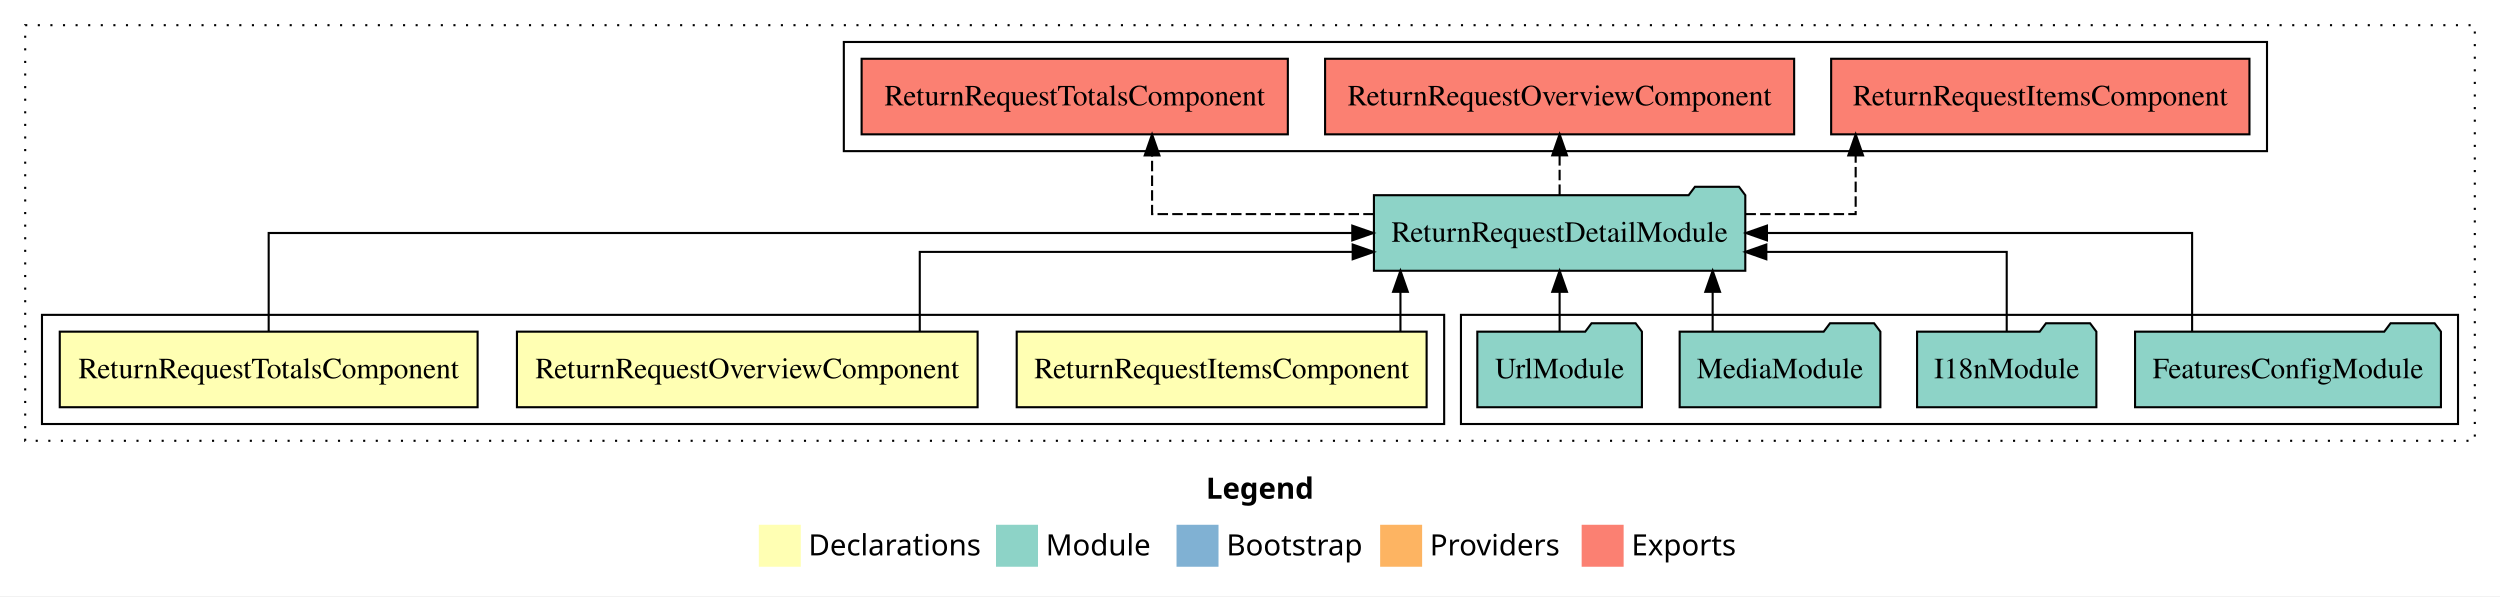
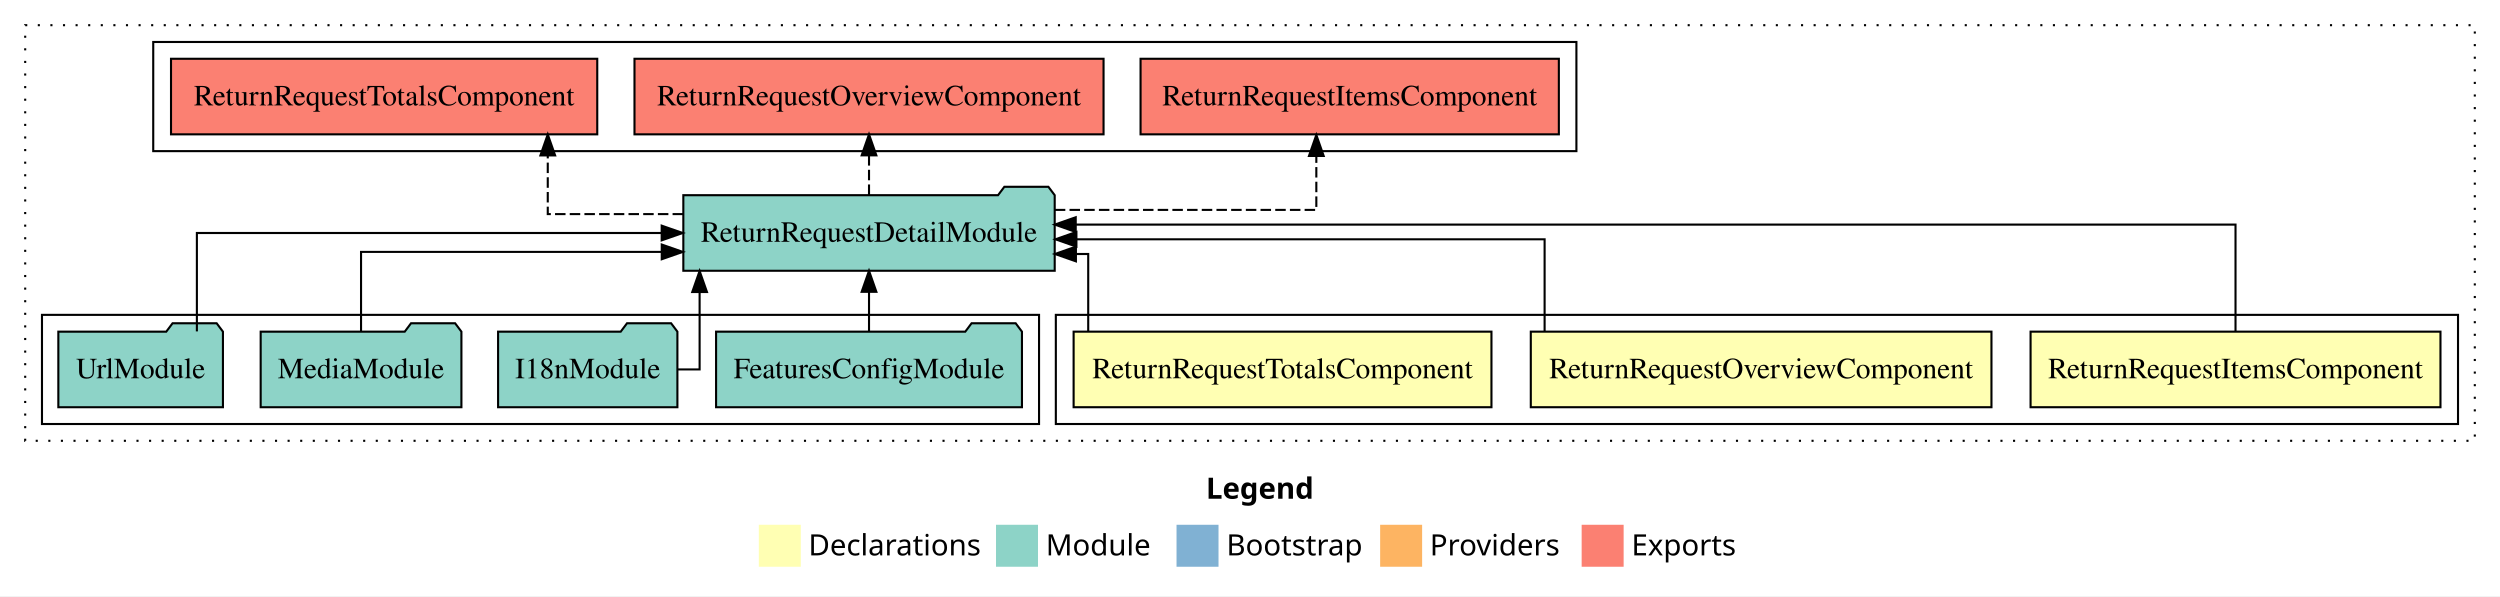
<svg xmlns="http://www.w3.org/2000/svg" width="1191pt" height="284pt" viewBox="0.00 0.00 1191.00 284.00">
  <g id="graph0" class="graph" transform="scale(1 1) rotate(0) translate(4 280)">
-     <polygon fill="white" stroke="transparent" points="-4,4 -4,-280 1187,-280 1187,4 -4,4" />
-     <text text-anchor="start" x="570.51" y="-42.4" font-family="sans-serif" font-weight="bold" font-size="14.00">Legend</text>
+     <polygon fill="#ffffff" stroke="transparent" points="-4,4 -4,-280 1187,-280 1187,4 -4,4" />
+     <text text-anchor="start" x="570.509" y="-42.4" font-family="sans-serif" font-weight="bold" font-size="14.00" fill="#000000">Legend</text>
    <polygon fill="#ffffb3" stroke="transparent" points="357.5,-10 357.5,-30 377.5,-30 377.5,-10 357.5,-10" />
-     <text text-anchor="start" x="381.13" y="-15.4" font-family="sans-serif" font-size="14.00">  Declarations</text>
+     <text text-anchor="start" x="381.129" y="-15.4" font-family="sans-serif" font-size="14.00" fill="#000000">  Declarations</text>
    <polygon fill="#8dd3c7" stroke="transparent" points="470.5,-10 470.5,-30 490.5,-30 490.5,-10 470.5,-10" />
-     <text text-anchor="start" x="494.23" y="-15.4" font-family="sans-serif" font-size="14.00">  Module</text>
+     <text text-anchor="start" x="494.225" y="-15.4" font-family="sans-serif" font-size="14.00" fill="#000000">  Module</text>
    <polygon fill="#80b1d3" stroke="transparent" points="556.5,-10 556.5,-30 576.5,-30 576.5,-10 556.5,-10" />
-     <text text-anchor="start" x="580.28" y="-15.4" font-family="sans-serif" font-size="14.00">  Bootstrap</text>
+     <text text-anchor="start" x="580.281" y="-15.4" font-family="sans-serif" font-size="14.00" fill="#000000">  Bootstrap</text>
    <polygon fill="#fdb462" stroke="transparent" points="653.5,-10 653.5,-30 673.5,-30 673.5,-10 653.5,-10" />
-     <text text-anchor="start" x="677.17" y="-15.4" font-family="sans-serif" font-size="14.00">  Providers</text>
+     <text text-anchor="start" x="677.173" y="-15.4" font-family="sans-serif" font-size="14.00" fill="#000000">  Providers</text>
    <polygon fill="#fb8072" stroke="transparent" points="749.5,-10 749.5,-30 769.5,-30 769.5,-10 749.5,-10" />
-     <text text-anchor="start" x="773.23" y="-15.4" font-family="sans-serif" font-size="14.00">  Exports</text>
+     <text text-anchor="start" x="773.226" y="-15.4" font-family="sans-serif" font-size="14.00" fill="#000000">  Exports</text>
    <g id="clust1" class="cluster">
-       <polygon fill="none" stroke="black" stroke-dasharray="1,5" points="8,-70 8,-268 1175,-268 1175,-70 8,-70" />
+       <polygon fill="none" stroke="#000000" stroke-dasharray="1,5" points="8,-70 8,-268 1175,-268 1175,-70 8,-70" />
+     </g>
+     <g id="clust2" class="cluster">
+       <polygon fill="none" stroke="#000000" points="499,-78 499,-130 1167,-130 1167,-78 499,-78" />
    </g>
    <g id="clust6" class="cluster">
-       <polygon fill="none" stroke="black" points="692,-78 692,-130 1167,-130 1167,-78 692,-78" />
-     </g>
-     <g id="clust2" class="cluster">
-       <polygon fill="none" stroke="black" points="16,-78 16,-130 684,-130 684,-78 16,-78" />
+       <polygon fill="none" stroke="#000000" points="16,-78 16,-130 491,-130 491,-78 16,-78" />
    </g>
    <g id="clust7" class="cluster">
-       <polygon fill="none" stroke="black" points="398,-208 398,-260 1076,-260 1076,-208 398,-208" />
+       <polygon fill="none" stroke="#000000" points="69,-208 69,-260 747,-260 747,-208 69,-208" />
    </g>
    <g id="node1" class="node">
-       <polygon fill="#ffffb3" stroke="black" points="675.64,-122 480.36,-122 480.36,-86 675.64,-86 675.64,-122" />
-       <text text-anchor="middle" x="578" y="-99.8" font-family="Times,serif" font-size="14.00">ReturnRequestItemsComponent</text>
+       <polygon fill="#ffffb3" stroke="#000000" points="1158.637,-122 963.363,-122 963.363,-86 1158.637,-86 1158.637,-122" />
+       <text text-anchor="middle" x="1061" y="-99.8" font-family="Times,serif" font-size="14.00" fill="#000000">ReturnRequestItemsComponent</text>
    </g>
    <g id="node4" class="node">
-       <polygon fill="#8dd3c7" stroke="black" points="827.46,-187 824.46,-191 803.46,-191 800.46,-187 650.54,-187 650.54,-151 827.46,-151 827.46,-187" />
-       <text text-anchor="middle" x="739" y="-164.8" font-family="Times,serif" font-size="14.00">ReturnRequestDetailModule</text>
+       <polygon fill="#8dd3c7" stroke="#000000" points="498.461,-187 495.461,-191 474.461,-191 471.461,-187 321.539,-187 321.539,-151 498.461,-151 498.461,-187" />
+       <text text-anchor="middle" x="410" y="-164.8" font-family="Times,serif" font-size="14.00" fill="#000000">ReturnRequestDetailModule</text>
    </g>
    <g id="edge1" class="edge">
-       <path fill="none" stroke="black" d="M663.17,-122.11C663.17,-122.11 663.17,-140.99 663.17,-140.99" />
-       <polygon fill="black" stroke="black" points="659.67,-140.99 663.17,-150.99 666.67,-140.99 659.67,-140.99" />
+       <path fill="none" stroke="#000000" d="M1061,-122.129C1061,-142.572 1061,-173 1061,-173 1061,-173 508.474,-173 508.474,-173" />
+       <polygon fill="#000000" stroke="#000000" points="508.474,-169.5 498.474,-173 508.474,-176.5 508.474,-169.5" />
    </g>
    <g id="node2" class="node">
-       <polygon fill="#ffffb3" stroke="black" points="461.73,-122 242.27,-122 242.27,-86 461.73,-86 461.73,-122" />
-       <text text-anchor="middle" x="352" y="-99.8" font-family="Times,serif" font-size="14.00">ReturnRequestOverviewComponent</text>
+       <polygon fill="#ffffb3" stroke="#000000" points="944.73,-122 725.27,-122 725.27,-86 944.73,-86 944.73,-122" />
+       <text text-anchor="middle" x="835" y="-99.8" font-family="Times,serif" font-size="14.00" fill="#000000">ReturnRequestOverviewComponent</text>
    </g>
    <g id="edge2" class="edge">
-       <path fill="none" stroke="black" d="M434.18,-122.03C434.18,-138.4 434.18,-160 434.18,-160 434.18,-160 640.42,-160 640.42,-160" />
-       <polygon fill="black" stroke="black" points="640.42,-163.5 650.42,-160 640.42,-156.5 640.42,-163.5" />
+       <path fill="none" stroke="#000000" d="M731.852,-122.267C731.852,-140.555 731.852,-166 731.852,-166 731.852,-166 508.799,-166 508.799,-166" />
+       <polygon fill="#000000" stroke="#000000" points="508.8,-162.5 498.799,-166 508.799,-169.5 508.8,-162.5" />
    </g>
    <g id="node3" class="node">
-       <polygon fill="#ffffb3" stroke="black" points="223.53,-122 24.47,-122 24.47,-86 223.53,-86 223.53,-122" />
-       <text text-anchor="middle" x="124" y="-99.8" font-family="Times,serif" font-size="14.00">ReturnRequestTotalsComponent</text>
+       <polygon fill="#ffffb3" stroke="#000000" points="706.529,-122 507.471,-122 507.471,-86 706.529,-86 706.529,-122" />
+       <text text-anchor="middle" x="607" y="-99.8" font-family="Times,serif" font-size="14.00" fill="#000000">ReturnRequestTotalsComponent</text>
    </g>
    <g id="edge3" class="edge">
-       <path fill="none" stroke="black" d="M124,-122.11C124,-141.34 124,-169 124,-169 124,-169 640.23,-169 640.23,-169" />
-       <polygon fill="black" stroke="black" points="640.23,-172.5 650.23,-169 640.23,-165.5 640.23,-172.5" />
+       <path fill="none" stroke="#000000" d="M514.425,-122.009C514.425,-138.049 514.425,-159 514.425,-159 514.425,-159 508.565,-159 508.565,-159" />
+       <polygon fill="#000000" stroke="#000000" points="508.565,-155.5 498.565,-159 508.565,-162.5 508.565,-155.5" />
    </g>
    <g id="node9" class="node">
-       <polygon fill="#fb8072" stroke="black" points="1067.64,-252 868.36,-252 868.36,-216 1067.64,-216 1067.64,-252" />
-       <text text-anchor="middle" x="968" y="-229.8" font-family="Times,serif" font-size="14.00">ReturnRequestItemsComponent </text>
+       <polygon fill="#fb8072" stroke="#000000" points="738.637,-252 539.363,-252 539.363,-216 738.637,-216 738.637,-252" />
+       <text text-anchor="middle" x="639" y="-229.8" font-family="Times,serif" font-size="14.00" fill="#000000">ReturnRequestItemsComponent </text>
    </g>
    <g id="edge8" class="edge">
-       <path fill="none" stroke="black" stroke-dasharray="5,2" d="M827.52,-178C855.86,-178 880.04,-178 880.04,-178 880.04,-178 880.04,-205.97 880.04,-205.97" />
-       <polygon fill="black" stroke="black" points="876.54,-205.97 880.04,-215.97 883.54,-205.97 876.54,-205.97" />
+       <path fill="none" stroke="#000000" stroke-dasharray="5,2" d="M498.521,-180C557.07,-180 623.098,-180 623.098,-180 623.098,-180 623.098,-205.718 623.098,-205.718" />
+       <polygon fill="#000000" stroke="#000000" points="619.598,-205.718 623.098,-215.718 626.598,-205.718 619.598,-205.718" />
    </g>
    <g id="node10" class="node">
-       <polygon fill="#fb8072" stroke="black" points="850.73,-252 627.27,-252 627.27,-216 850.73,-216 850.73,-252" />
-       <text text-anchor="middle" x="739" y="-229.8" font-family="Times,serif" font-size="14.00">ReturnRequestOverviewComponent </text>
+       <polygon fill="#fb8072" stroke="#000000" points="521.73,-252 298.271,-252 298.271,-216 521.73,-216 521.73,-252" />
+       <text text-anchor="middle" x="410" y="-229.8" font-family="Times,serif" font-size="14.00" fill="#000000">ReturnRequestOverviewComponent </text>
    </g>
    <g id="edge9" class="edge">
-       <path fill="none" stroke="black" stroke-dasharray="5,2" d="M739,-187.11C739,-187.11 739,-205.99 739,-205.99" />
-       <polygon fill="black" stroke="black" points="735.5,-205.99 739,-215.99 742.5,-205.99 735.5,-205.99" />
+       <path fill="none" stroke="#000000" stroke-dasharray="5,2" d="M410,-187.106C410,-187.106 410,-205.991 410,-205.991" />
+       <polygon fill="#000000" stroke="#000000" points="406.5,-205.991 410,-215.991 413.5,-205.991 406.5,-205.991" />
    </g>
    <g id="node11" class="node">
-       <polygon fill="#fb8072" stroke="black" points="609.53,-252 406.47,-252 406.47,-216 609.53,-216 609.53,-252" />
-       <text text-anchor="middle" x="508" y="-229.8" font-family="Times,serif" font-size="14.00">ReturnRequestTotalsComponent </text>
+       <polygon fill="#fb8072" stroke="#000000" points="280.529,-252 77.471,-252 77.471,-216 280.529,-216 280.529,-252" />
+       <text text-anchor="middle" x="179" y="-229.8" font-family="Times,serif" font-size="14.00" fill="#000000">ReturnRequestTotalsComponent </text>
    </g>
    <g id="edge10" class="edge">
-       <path fill="none" stroke="black" stroke-dasharray="5,2" d="M650.45,-178C599.24,-178 544.85,-178 544.85,-178 544.85,-178 544.85,-205.97 544.85,-205.97" />
-       <polygon fill="black" stroke="black" points="541.35,-205.97 544.85,-215.97 548.35,-205.97 541.35,-205.97" />
+       <path fill="none" stroke="#000000" stroke-dasharray="5,2" d="M321.416,-178C287.571,-178 256.955,-178 256.955,-178 256.955,-178 256.955,-205.973 256.955,-205.973" />
+       <polygon fill="#000000" stroke="#000000" points="253.455,-205.973 256.955,-215.973 260.455,-205.973 253.455,-205.973" />
    </g>
    <g id="node5" class="node">
-       <polygon fill="#8dd3c7" stroke="black" points="1158.86,-122 1155.86,-126 1134.86,-126 1131.86,-122 1013.14,-122 1013.14,-86 1158.86,-86 1158.86,-122" />
-       <text text-anchor="middle" x="1086" y="-99.8" font-family="Times,serif" font-size="14.00">FeaturesConfigModule</text>
+       <polygon fill="#8dd3c7" stroke="#000000" points="482.86,-122 479.86,-126 458.86,-126 455.86,-122 337.14,-122 337.14,-86 482.86,-86 482.86,-122" />
+       <text text-anchor="middle" x="410" y="-99.8" font-family="Times,serif" font-size="14.00" fill="#000000">FeaturesConfigModule</text>
    </g>
    <g id="edge4" class="edge">
-       <path fill="none" stroke="black" d="M1040.32,-122.11C1040.32,-141.34 1040.32,-169 1040.32,-169 1040.32,-169 837.78,-169 837.78,-169" />
-       <polygon fill="black" stroke="black" points="837.78,-165.5 827.78,-169 837.78,-172.5 837.78,-165.5" />
+       <path fill="none" stroke="#000000" d="M410,-122.106C410,-122.106 410,-140.991 410,-140.991" />
+       <polygon fill="#000000" stroke="#000000" points="406.5,-140.991 410,-150.991 413.5,-140.991 406.5,-140.991" />
    </g>
    <g id="node6" class="node">
-       <polygon fill="#8dd3c7" stroke="black" points="994.71,-122 991.71,-126 970.71,-126 967.71,-122 909.29,-122 909.29,-86 994.71,-86 994.71,-122" />
-       <text text-anchor="middle" x="952" y="-99.8" font-family="Times,serif" font-size="14.00">I18nModule</text>
+       <polygon fill="#8dd3c7" stroke="#000000" points="318.711,-122 315.711,-126 294.711,-126 291.711,-122 233.289,-122 233.289,-86 318.711,-86 318.711,-122" />
+       <text text-anchor="middle" x="276" y="-99.8" font-family="Times,serif" font-size="14.00" fill="#000000">I18nModule</text>
    </g>
    <g id="edge5" class="edge">
-       <path fill="none" stroke="black" d="M952,-122.03C952,-138.4 952,-160 952,-160 952,-160 837.48,-160 837.48,-160" />
-       <polygon fill="black" stroke="black" points="837.48,-156.5 827.48,-160 837.48,-163.5 837.48,-156.5" />
+       <path fill="none" stroke="#000000" d="M318.765,-104C324.961,-104 329.295,-104 329.295,-104 329.295,-104 329.295,-140.894 329.295,-140.894" />
+       <polygon fill="#000000" stroke="#000000" points="325.795,-140.894 329.295,-150.894 332.795,-140.894 325.795,-140.894" />
    </g>
    <g id="node7" class="node">
-       <polygon fill="#8dd3c7" stroke="black" points="891.81,-122 888.81,-126 867.81,-126 864.81,-122 796.19,-122 796.19,-86 891.81,-86 891.81,-122" />
-       <text text-anchor="middle" x="844" y="-99.8" font-family="Times,serif" font-size="14.00">MediaModule</text>
+       <polygon fill="#8dd3c7" stroke="#000000" points="215.815,-122 212.815,-126 191.815,-126 188.815,-122 120.185,-122 120.185,-86 215.815,-86 215.815,-122" />
+       <text text-anchor="middle" x="168" y="-99.8" font-family="Times,serif" font-size="14.00" fill="#000000">MediaModule</text>
    </g>
    <g id="edge6" class="edge">
-       <path fill="none" stroke="black" d="M811.91,-122.11C811.91,-122.11 811.91,-140.99 811.91,-140.99" />
-       <polygon fill="black" stroke="black" points="808.41,-140.99 811.91,-150.99 815.41,-140.99 808.41,-140.99" />
+       <path fill="none" stroke="#000000" d="M168,-122.027C168,-138.398 168,-160 168,-160 168,-160 311.262,-160 311.262,-160" />
+       <polygon fill="#000000" stroke="#000000" points="311.262,-163.5 321.262,-160 311.262,-156.5 311.262,-163.5" />
    </g>
    <g id="node8" class="node">
-       <polygon fill="#8dd3c7" stroke="black" points="778.21,-122 775.21,-126 754.21,-126 751.21,-122 699.79,-122 699.79,-86 778.21,-86 778.21,-122" />
-       <text text-anchor="middle" x="739" y="-99.8" font-family="Times,serif" font-size="14.00">UrlModule</text>
+       <polygon fill="#8dd3c7" stroke="#000000" points="102.208,-122 99.208,-126 78.208,-126 75.208,-122 23.792,-122 23.792,-86 102.208,-86 102.208,-122" />
+       <text text-anchor="middle" x="63" y="-99.8" font-family="Times,serif" font-size="14.00" fill="#000000">UrlModule</text>
    </g>
    <g id="edge7" class="edge">
-       <path fill="none" stroke="black" d="M739,-122.11C739,-122.11 739,-140.99 739,-140.99" />
-       <polygon fill="black" stroke="black" points="735.5,-140.99 739,-150.99 742.5,-140.99 735.5,-140.99" />
+       <path fill="none" stroke="#000000" d="M89.795,-122.106C89.795,-141.339 89.795,-169 89.795,-169 89.795,-169 311.23,-169 311.23,-169" />
+       <polygon fill="#000000" stroke="#000000" points="311.23,-172.5 321.23,-169 311.23,-165.5 311.23,-172.5" />
    </g>
  </g>
</svg>
